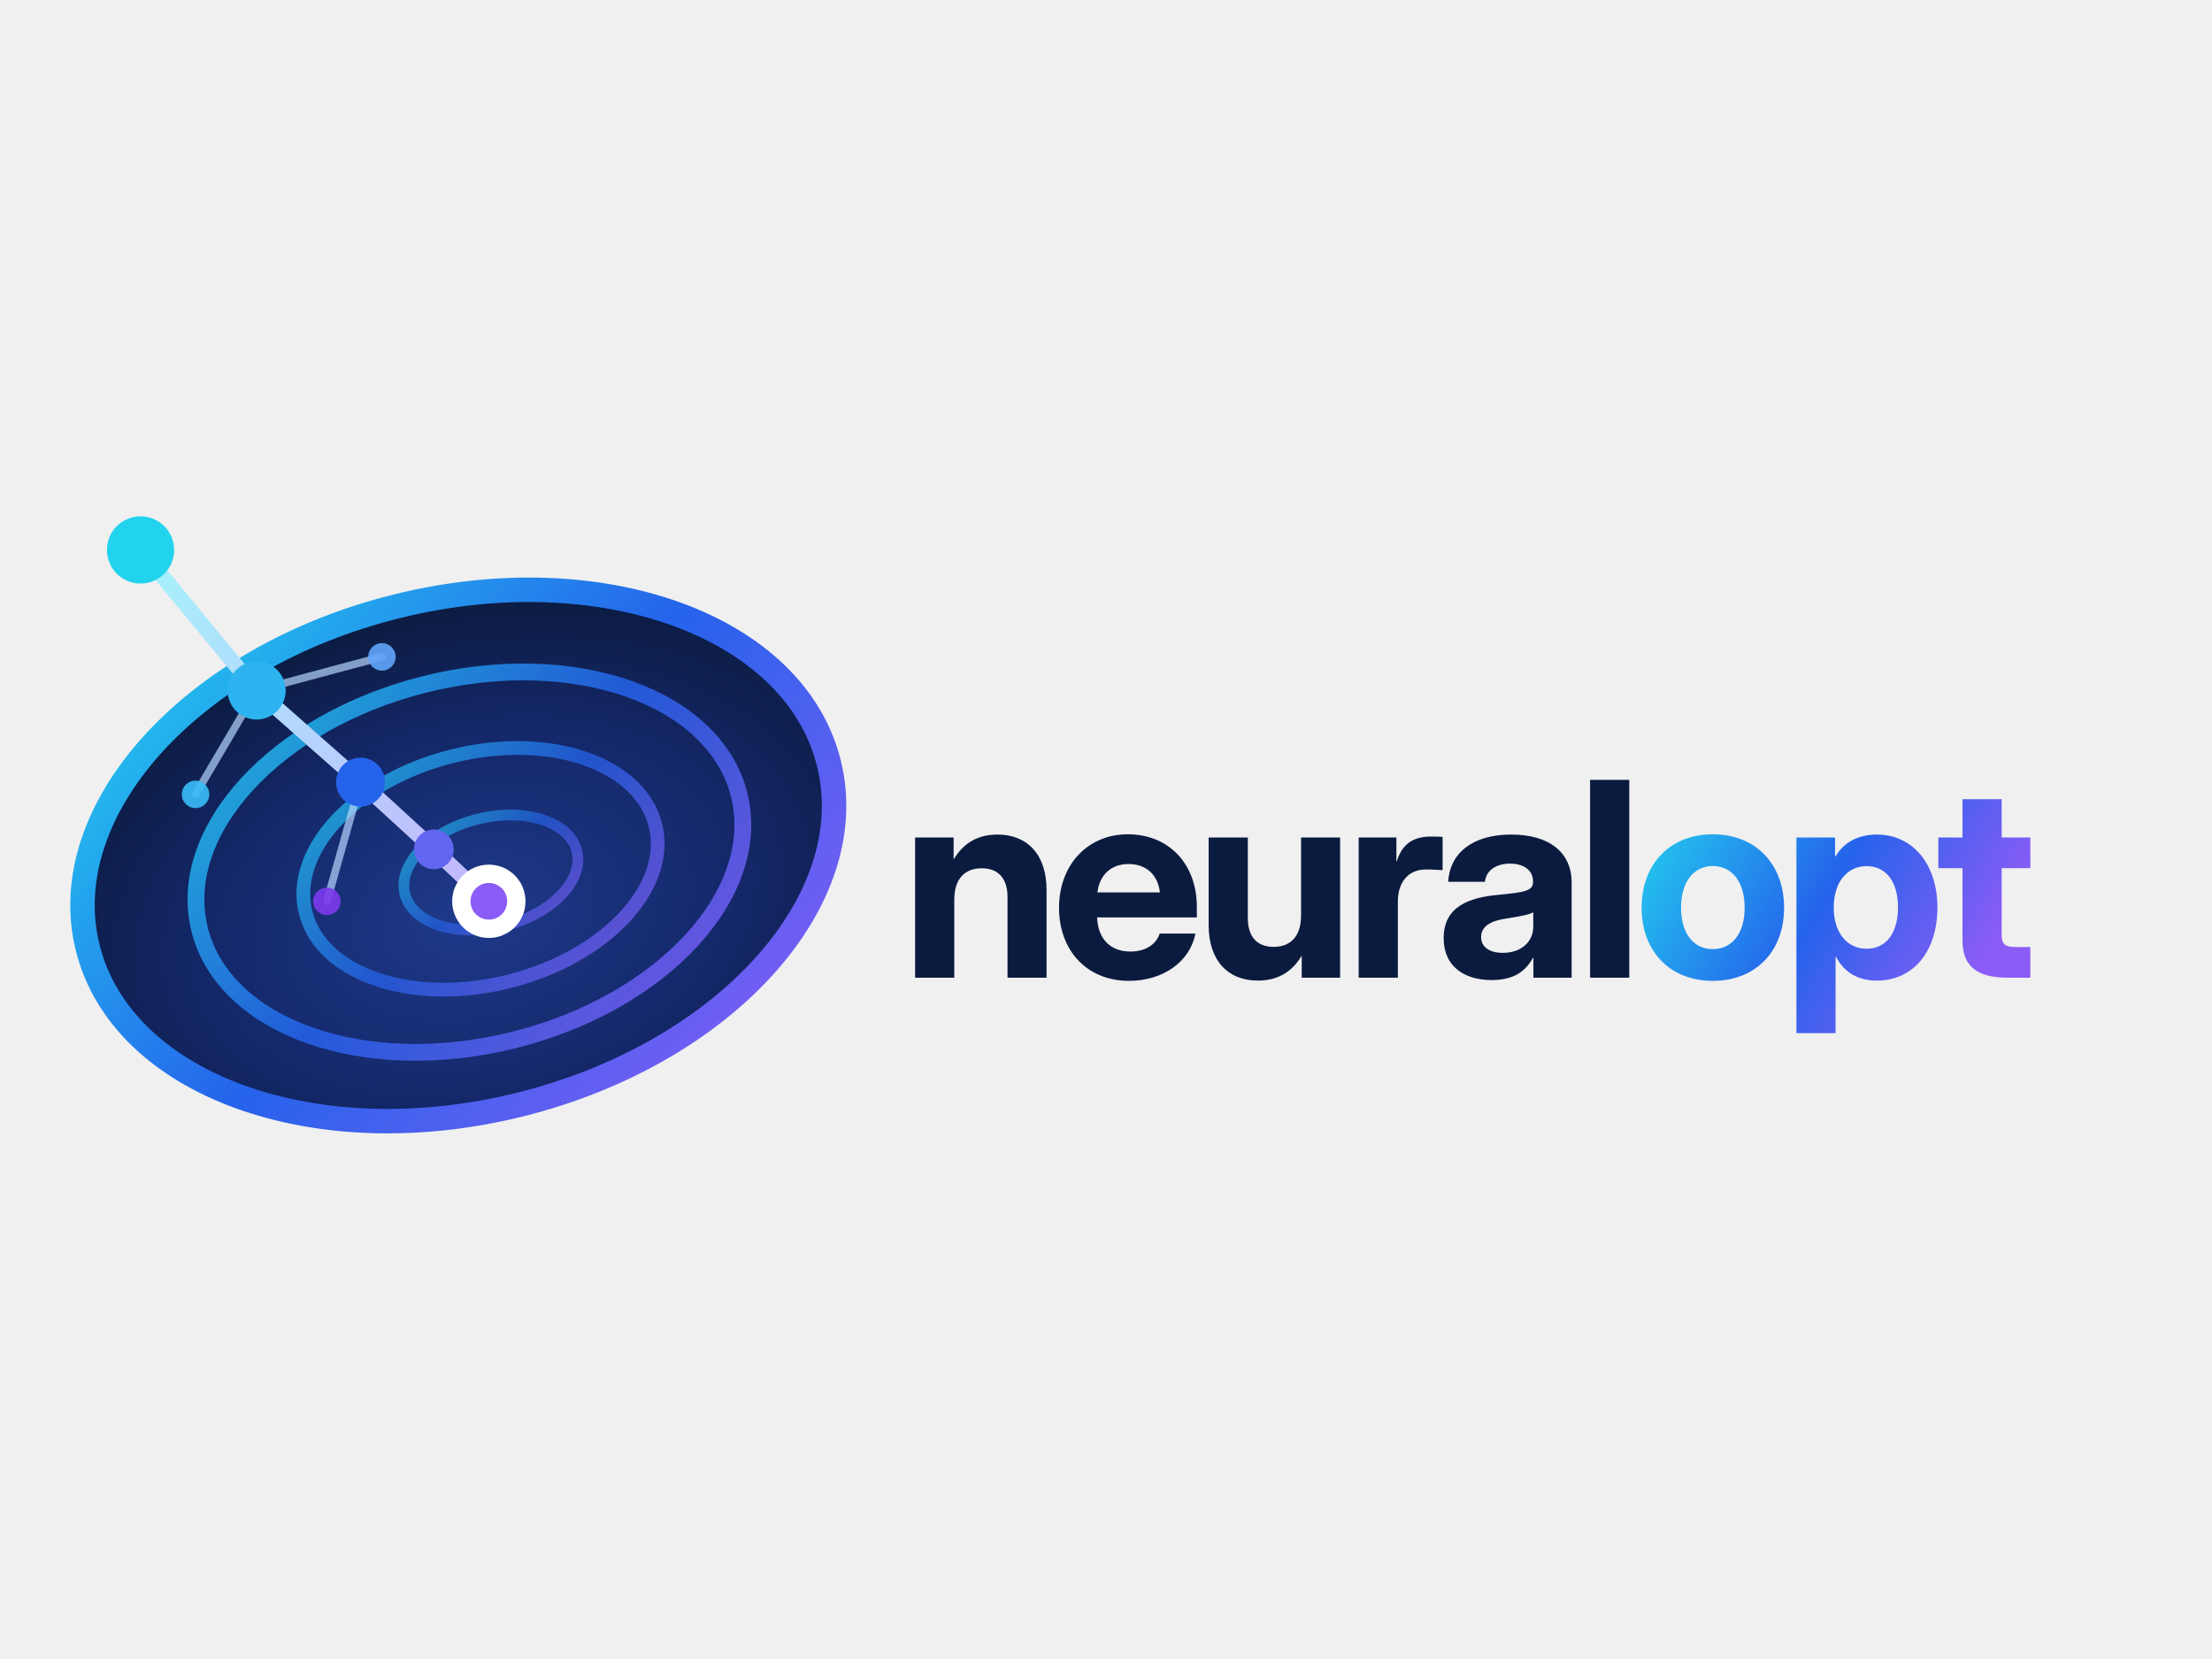
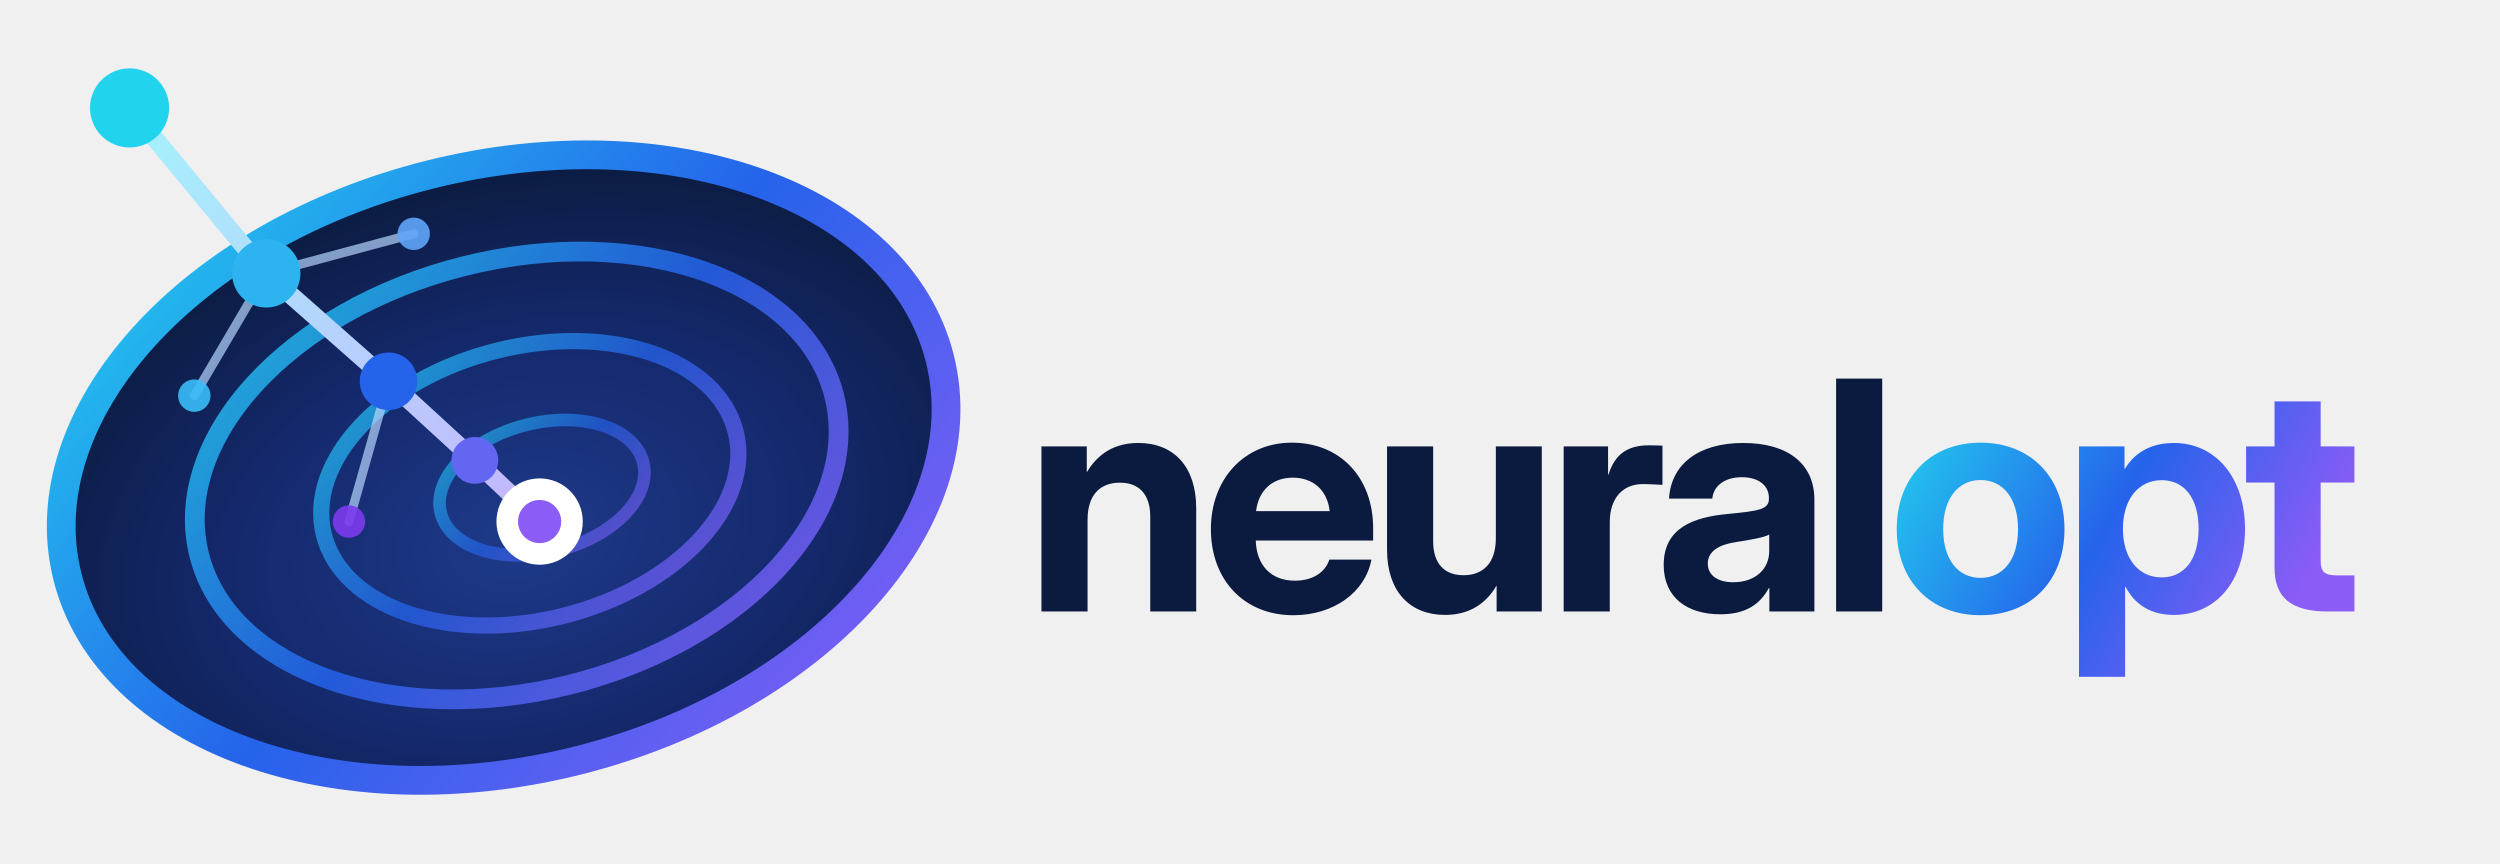
- <svg xmlns="http://www.w3.org/2000/svg" width="1448" height="1086" viewBox="0 0 1448 1086" version="1.1" id="svg27">
+ <svg xmlns="http://www.w3.org/2000/svg" width="1448" height="500" viewBox="20 300 1390 480" version="1.1" id="svg27">
  <defs id="defs11">
    <linearGradient id="accent" x1="0" y1="0" x2="1" y2="1">
      <stop offset="0" stop-color="#22D3EE" id="stop1" />
      <stop offset="0.5" stop-color="#2563EB" id="stop2" />
      <stop offset="1" stop-color="#8B5CF6" id="stop3" />
    </linearGradient>
    <linearGradient id="accentText" x1="0" y1="0" x2="1" y2="0.35">
      <stop offset="0" stop-color="#22D3EE" id="stop4" />
      <stop offset="0.55" stop-color="#2563EB" id="stop5" />
      <stop offset="1" stop-color="#8B5CF6" id="stop6" />
    </linearGradient>
    <radialGradient id="basin" cx="0.5" cy="0.62" r="0.62">
      <stop offset="0" stop-color="#1E3A8A" id="stop7" />
      <stop offset="0.55" stop-color="#14286B" id="stop8" />
      <stop offset="1" stop-color="#0B1B3F" id="stop9" />
    </radialGradient>
    <linearGradient id="path" x1="0" y1="0" x2="1" y2="1">
      <stop offset="0" stop-color="#A5F3FC" id="stop10" />
      <stop offset="1" stop-color="#C4B5FD" id="stop11" />
    </linearGradient>
  </defs>
  <g transform="rotate(-14 300 560)" id="g15">
    <ellipse cx="300" cy="560" rx="250" ry="168" fill="url(#basin)" id="ellipse11" />
    <ellipse cx="300" cy="560" rx="250" ry="168" fill="none" stroke="url(#accent)" stroke-width="16" id="ellipse12" />
    <ellipse cx="306" cy="566" rx="182" ry="120" fill="none" stroke="url(#accent)" stroke-width="11" opacity="0.85" id="ellipse13" />
    <ellipse cx="312" cy="572" rx="118" ry="76" fill="none" stroke="url(#accent)" stroke-width="9" opacity="0.75" id="ellipse14" />
    <ellipse cx="318" cy="576" rx="58" ry="36" fill="none" stroke="url(#accent)" stroke-width="7" opacity="0.65" id="ellipse15" />
  </g>
  <g stroke="url(#path)" stroke-linecap="round" fill="none" id="g18">
    <path d="M 92 360 L 168 452 L 236 512 L 284 556 L 320 590" stroke-width="10" id="path15" />
    <path d="M 168 452 L 128 520" stroke-width="5" opacity="0.7" id="path16" />
    <path d="M 236 512 L 214 590" stroke-width="5" opacity="0.7" id="path17" />
    <path d="M 168 452 L 250 430" stroke-width="5" opacity="0.7" id="path18" />
  </g>
  <circle cx="92" cy="360" r="22" fill="#22D3EE" id="circle18" />
  <circle cx="168" cy="452" r="19" fill="#2DB4F0" id="circle19" />
  <circle cx="236" cy="512" r="16" fill="#2563EB" id="circle20" />
  <circle cx="284" cy="556" r="13" fill="#6366F1" id="circle21" />
  <circle cx="128" cy="520" r="9" fill="#38BDF8" opacity="0.9" id="circle22" />
  <circle cx="214" cy="590" r="9" fill="#7C3AED" opacity="0.9" id="circle23" />
  <circle cx="250" cy="430" r="9" fill="#60A5FA" opacity="0.9" id="circle24" />
  <circle cx="320" cy="590" r="24" fill="#FFFFFF" id="circle25" />
  <circle cx="320" cy="590" r="12" fill="#8B5CF6" id="circle26" />
  <g id="text27" style="font-weight:700;font-size:178px;font-family:'Inter Display';letter-spacing:-6" aria-label="neuralopt">
    <path style="fill:#0b1b3f" d="m 624.679,588.981 c 0,-14.254 7.388,-20.599 17.991,-20.599 10.69,0 16.861,6.519 16.861,18.86 V 640 h 25.553 v -57.45 c 0,-23.206 -12.603,-36.243 -32.158,-36.243 -13.211,0 -22.511,5.91 -28.682,16.34 V 548.219 H 599.039 V 640 h 25.64 z m 114.463,53.104 c 22.25,0 39.98,-12.689 43.37,-30.941 h -23.38 c -2.347,7.127 -9.213,11.733 -19.208,11.733 -13.472,0 -21.294,-8.778 -21.729,-22.337 h 65.272 v -6.866 c 0,-27.986 -18.165,-47.542 -45.195,-47.542 -26.335,0 -45.021,20.077 -45.021,48.063 0,27.899 18.078,47.89 45.891,47.89 z m -20.772,-57.885 c 1.391,-11.473 8.952,-18.6 20.425,-18.6 11.56,0 19.208,7.127 20.512,18.6 z m 105.076,57.711 c 13.211,0 22.511,-5.91 28.682,-16.34 V 640 h 25.118 v -91.781 h -25.553 v 51.019 c 0,14.254 -7.388,20.599 -17.991,20.599 -10.69,0 -16.861,-6.519 -16.861,-18.86 V 548.219 H 791.2 v 57.45 c 0,23.206 12.689,36.243 32.245,36.243 z M 889.41,640 h 25.64 v -49.715 c 0,-13.819 7.735,-21.12 18.252,-21.12 4.346,0 9.126,0.348 11.038,0.435 v -21.815 c -2.086,-0.087 -4.606,-0.174 -7.562,-0.174 -12.081,0 -19.034,5.215 -22.424,16.253 h -0.261 v -15.645 h -24.684 z m 87.172,1.564 c 14.08,0 21.989,-5.562 26.856,-14.515 h 0.348 V 640 h 25.031 v -62.23 c 0,-19.643 -14.428,-31.463 -39.546,-31.463 -25.205,0 -40.154,11.994 -41.284,30.941 h 24.075 c 0.608,-7.04 6.866,-11.907 16.427,-11.907 9.387,0 15.036,4.693 15.036,11.473 v 0.608 c 0,5.91 -5.91,6.692 -22.685,8.344 -19.121,1.738 -35.809,7.648 -35.809,28.334 0,18.339 13.211,27.465 31.55,27.465 z m 7.127,-17.817 c -8.604,0 -14.167,-3.824 -14.167,-10.343 0,-7.301 6.953,-10.69 15.731,-11.994 8.257,-1.304 15.471,-2.521 18.426,-4.172 v 9.213 c 0,9.908 -7.648,17.296 -19.99,17.296 z m 82.826,-113.249 h -25.64 V 640 h 25.64 z" id="path27" />
    <path style="fill:url(#accentText)" d="m 1121.201,642.086 c 27.899,0 46.673,-19.121 46.673,-47.89 0,-28.769 -18.773,-48.063 -46.673,-48.063 -27.812,0 -46.586,19.295 -46.586,48.063 0,28.769 18.773,47.89 46.586,47.89 z m 0,-20.772 c -12.429,0 -20.773,-10.082 -20.773,-27.117 0,-17.122 8.431,-27.291 20.773,-27.291 12.429,0 20.859,10.169 20.859,27.291 0,17.035 -8.344,27.117 -20.859,27.117 z m 54.753,55.017 h 25.64 v -50.062 h 0.261 c 5.302,10.343 14.602,15.645 26.683,15.645 23.988,0 39.72,-19.121 39.72,-47.89 0,-28.16 -16.079,-47.716 -39.546,-47.716 -11.907,0 -21.555,4.78 -27.204,14.341 h -0.261 v -12.429 h -25.292 z m 45.977,-55.277 c -12.95,0 -21.555,-10.604 -21.555,-27.03 0,-16.34 8.604,-27.03 21.555,-27.03 12.429,0 20.512,9.821 20.512,27.03 0,17.209 -8.083,27.03 -20.512,27.03 z m 107.162,-72.834 h -18.773 V 523.188 h -25.64 v 25.031 h -15.818 v 20.077 h 15.818 v 47.368 c 0,16.688 9.3,24.336 29.464,24.336 h 14.949 v -20.077 h -9.821 c -6.953,0 -8.952,-1.999 -8.952,-8.257 V 568.296 h 18.773 z" id="path28" />
  </g>
</svg>
